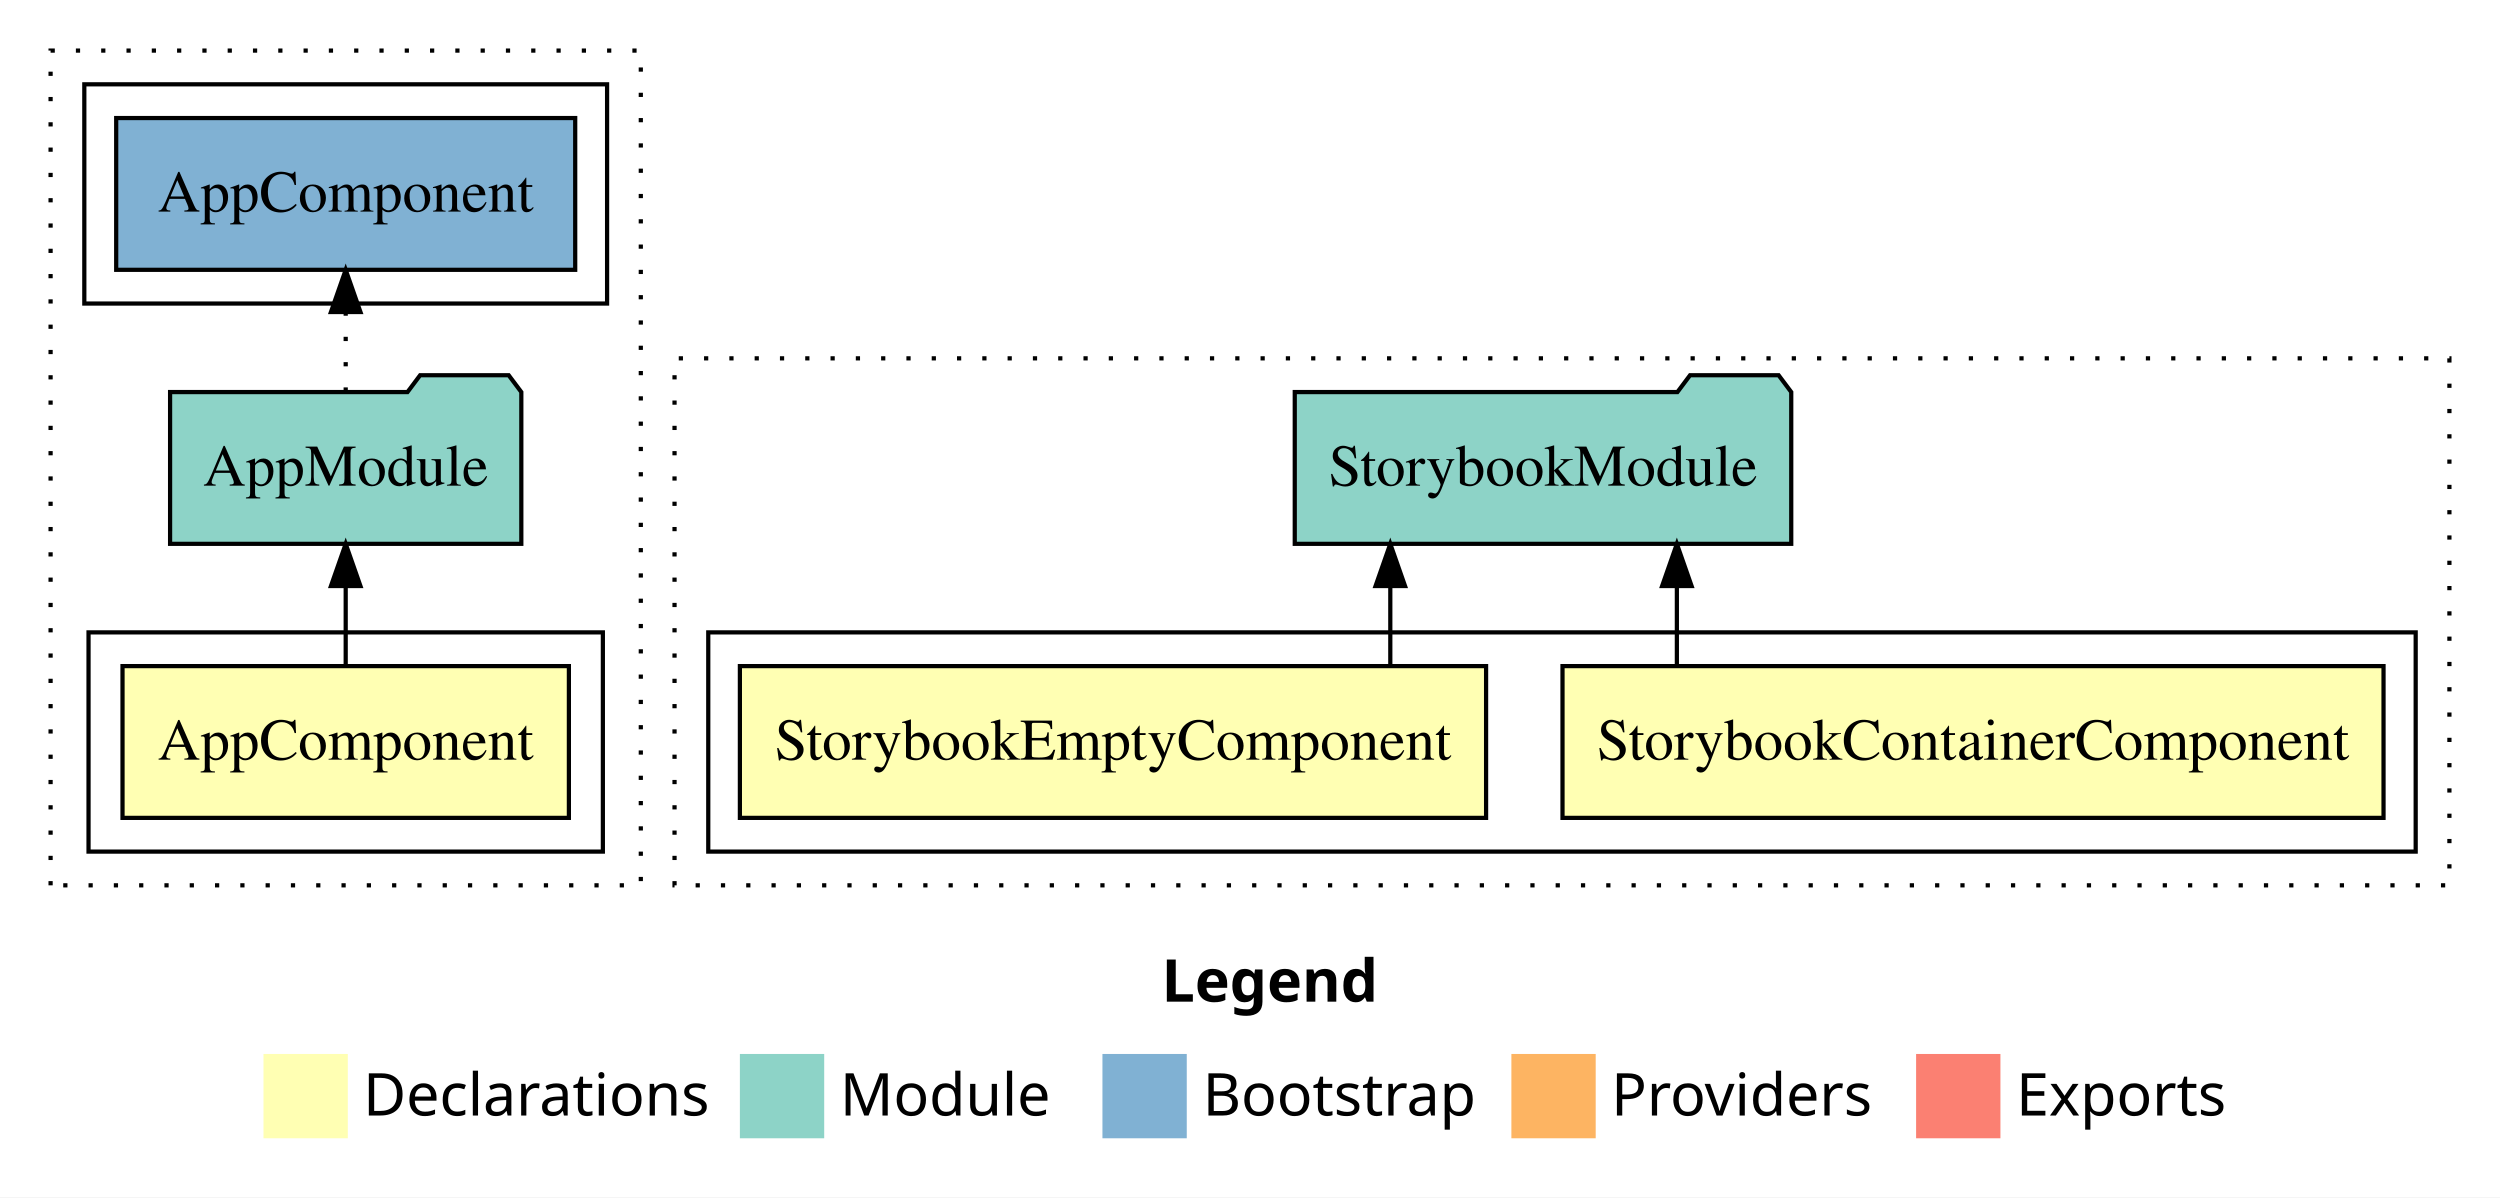
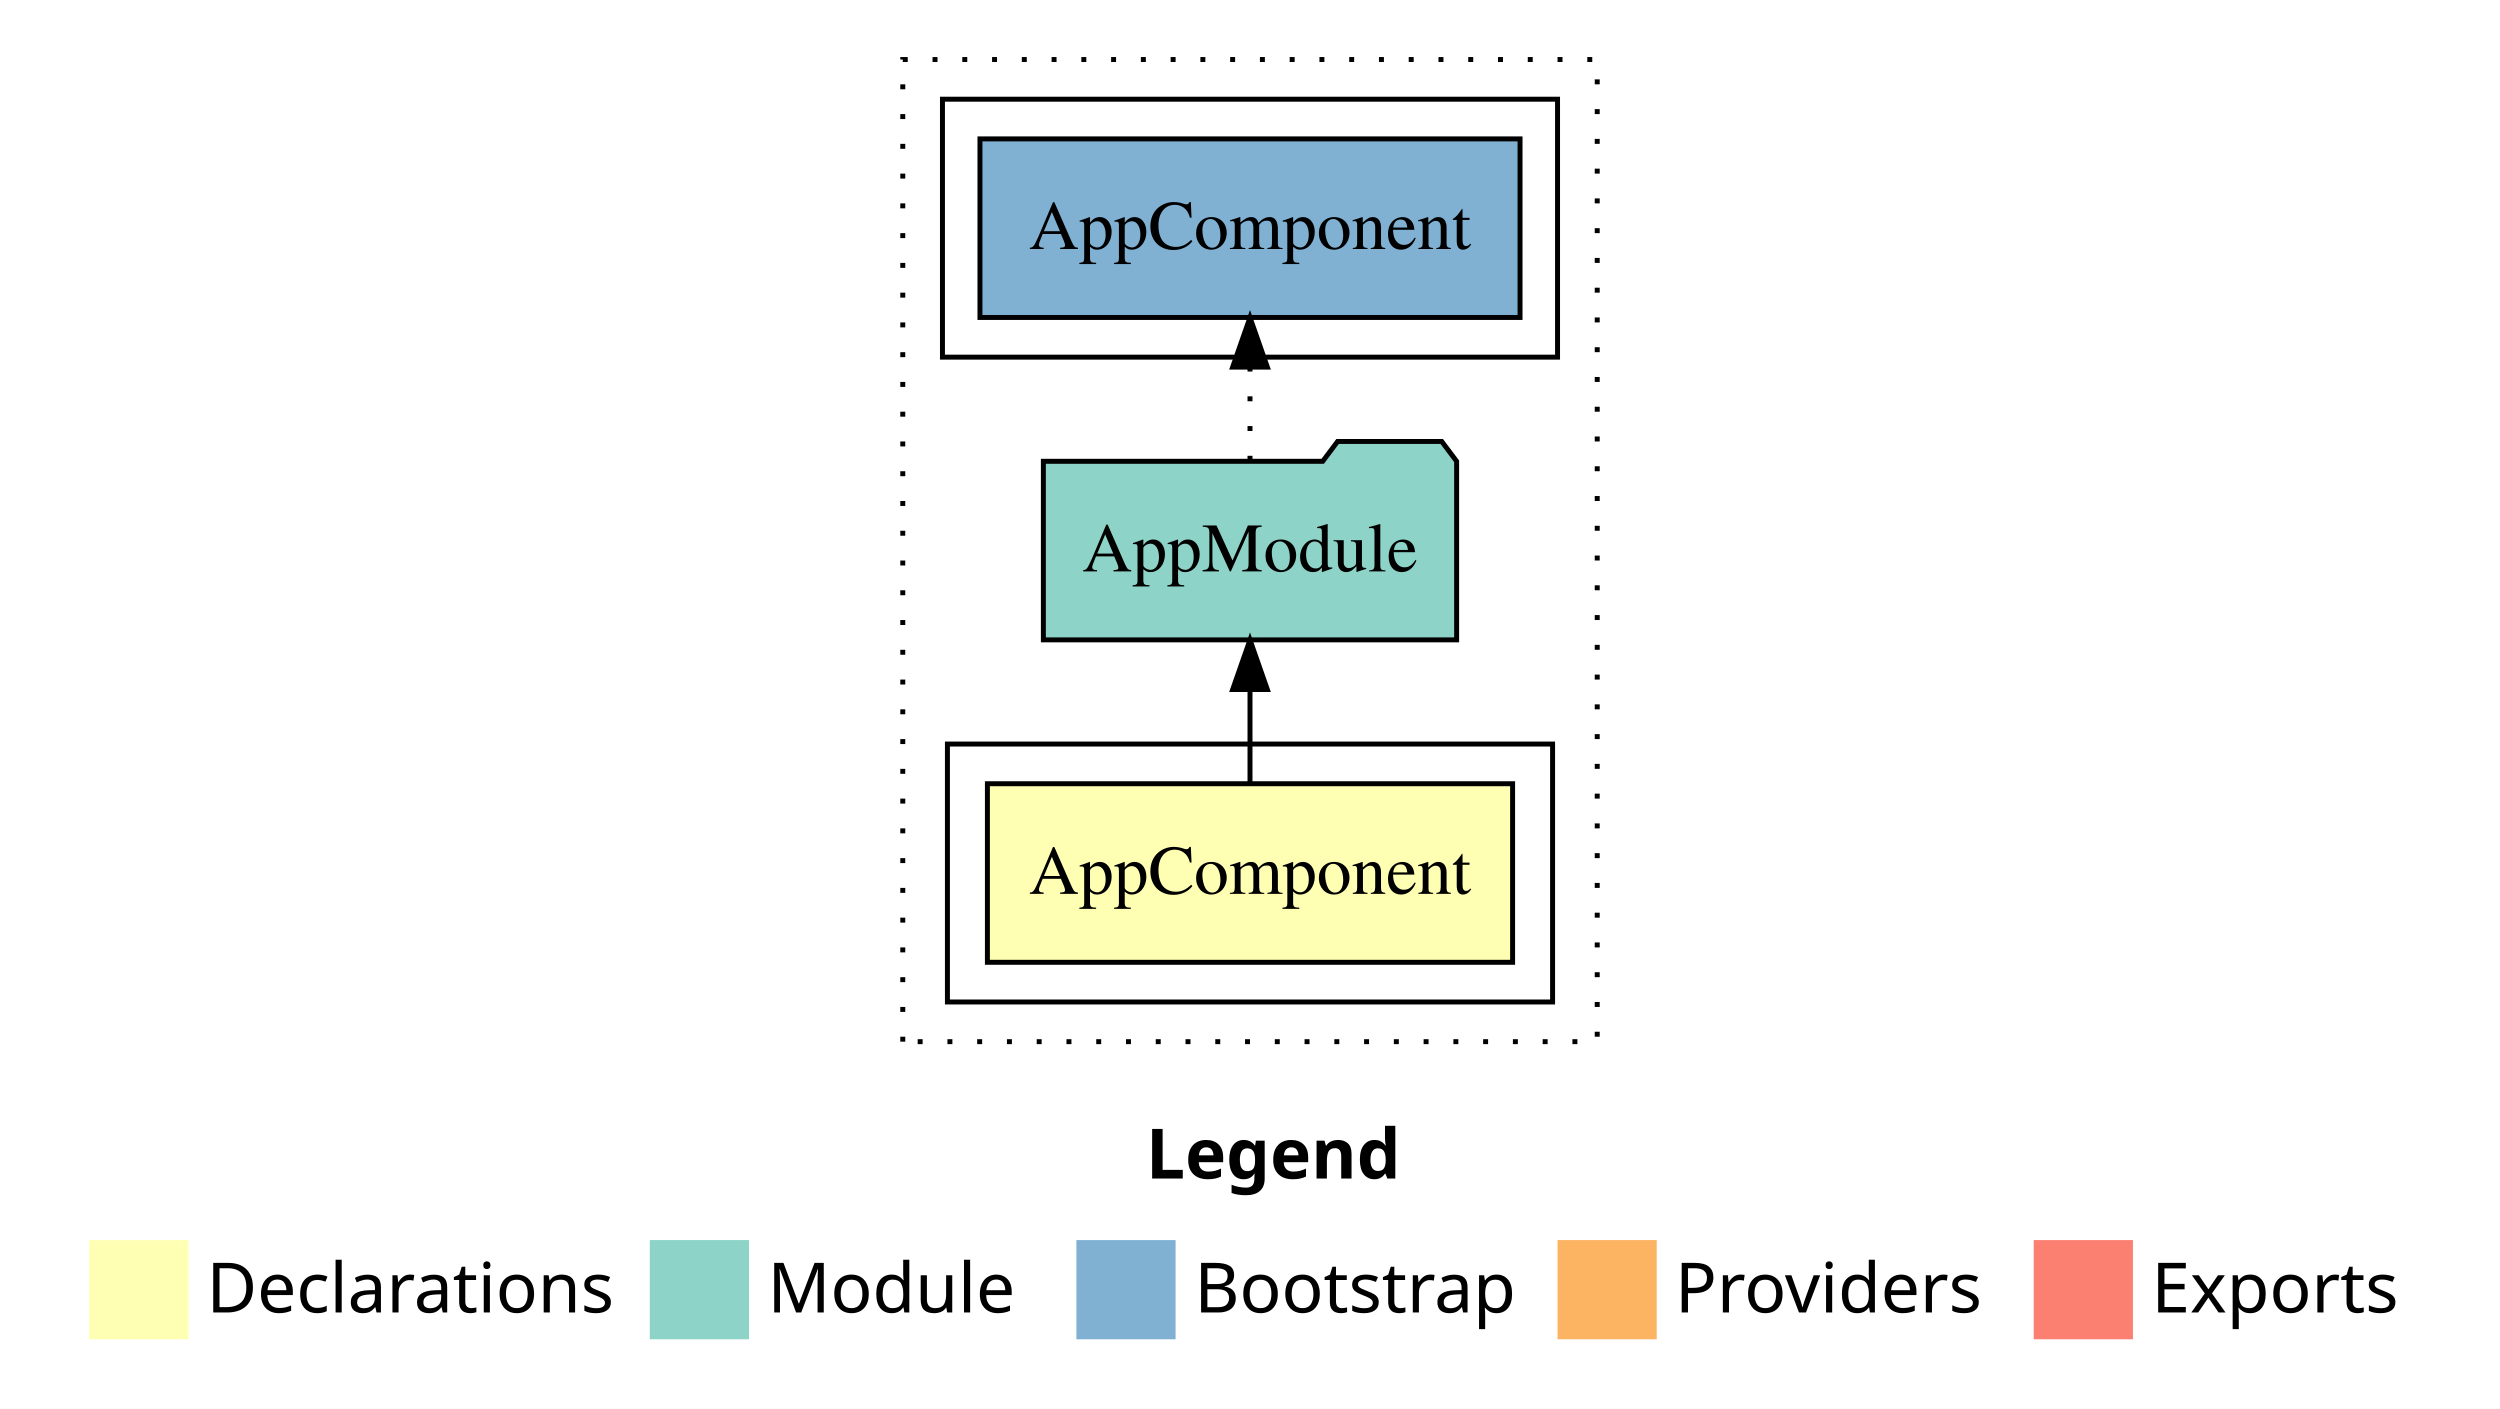
- <svg xmlns="http://www.w3.org/2000/svg" width="593pt" height="284pt" viewBox="0.00 0.00 593.00 284.00">
+ <svg xmlns="http://www.w3.org/2000/svg" width="504pt" height="284pt" viewBox="0.00 0.00 504.00 284.00">
  <g id="graph0" class="graph" transform="scale(1 1) rotate(0) translate(4 280)">
-     <polygon fill="#ffffff" stroke="transparent" points="-4,4 -4,-280 589,-280 589,4 -4,4" />
-     <text text-anchor="start" x="271.509" y="-42.4" font-family="sans-serif" font-weight="bold" font-size="14.00" fill="#000000">Legend</text>
-     <polygon fill="#ffffb3" stroke="transparent" points="58.5,-10 58.5,-30 78.5,-30 78.5,-10 58.5,-10" />
-     <text text-anchor="start" x="82.129" y="-15.4" font-family="sans-serif" font-size="14.00" fill="#000000">  Declarations</text>
-     <polygon fill="#8dd3c7" stroke="transparent" points="171.5,-10 171.5,-30 191.5,-30 191.5,-10 171.5,-10" />
-     <text text-anchor="start" x="195.225" y="-15.4" font-family="sans-serif" font-size="14.00" fill="#000000">  Module</text>
-     <polygon fill="#80b1d3" stroke="transparent" points="257.5,-10 257.5,-30 277.5,-30 277.5,-10 257.5,-10" />
-     <text text-anchor="start" x="281.281" y="-15.4" font-family="sans-serif" font-size="14.00" fill="#000000">  Bootstrap</text>
-     <polygon fill="#fdb462" stroke="transparent" points="354.5,-10 354.5,-30 374.5,-30 374.5,-10 354.5,-10" />
-     <text text-anchor="start" x="378.173" y="-15.4" font-family="sans-serif" font-size="14.00" fill="#000000">  Providers</text>
-     <polygon fill="#fb8072" stroke="transparent" points="450.5,-10 450.5,-30 470.5,-30 470.5,-10 450.5,-10" />
-     <text text-anchor="start" x="474.226" y="-15.4" font-family="sans-serif" font-size="14.00" fill="#000000">  Exports</text>
+     <polygon fill="#ffffff" stroke="transparent" points="-4,4 -4,-280 500,-280 500,4 -4,4" />
+     <text text-anchor="start" x="227.009" y="-42.4" font-family="sans-serif" font-weight="bold" font-size="14.00" fill="#000000">Legend</text>
+     <polygon fill="#ffffb3" stroke="transparent" points="14,-10 14,-30 34,-30 34,-10 14,-10" />
+     <text text-anchor="start" x="37.629" y="-15.4" font-family="sans-serif" font-size="14.00" fill="#000000">  Declarations</text>
+     <polygon fill="#8dd3c7" stroke="transparent" points="127,-10 127,-30 147,-30 147,-10 127,-10" />
+     <text text-anchor="start" x="150.725" y="-15.4" font-family="sans-serif" font-size="14.00" fill="#000000">  Module</text>
+     <polygon fill="#80b1d3" stroke="transparent" points="213,-10 213,-30 233,-30 233,-10 213,-10" />
+     <text text-anchor="start" x="236.781" y="-15.4" font-family="sans-serif" font-size="14.00" fill="#000000">  Bootstrap</text>
+     <polygon fill="#fdb462" stroke="transparent" points="310,-10 310,-30 330,-30 330,-10 310,-10" />
+     <text text-anchor="start" x="333.673" y="-15.4" font-family="sans-serif" font-size="14.00" fill="#000000">  Providers</text>
+     <polygon fill="#fb8072" stroke="transparent" points="406,-10 406,-30 426,-30 426,-10 406,-10" />
+     <text text-anchor="start" x="429.726" y="-15.4" font-family="sans-serif" font-size="14.00" fill="#000000">  Exports</text>
    <g id="clust1" class="cluster">
-       <polygon fill="none" stroke="#000000" stroke-dasharray="1,5" points="8,-70 8,-268 148,-268 148,-70 8,-70" />
+       <polygon fill="none" stroke="#000000" stroke-dasharray="1,5" points="178,-70 178,-268 318,-268 318,-70 178,-70" />
    </g>
    <g id="clust2" class="cluster">
-       <polygon fill="none" stroke="#000000" points="17,-78 17,-130 139,-130 139,-78 17,-78" />
+       <polygon fill="none" stroke="#000000" points="187,-78 187,-130 309,-130 309,-78 187,-78" />
    </g>
    <g id="clust6" class="cluster">
-       <polygon fill="none" stroke="#000000" points="16,-208 16,-260 140,-260 140,-208 16,-208" />
-     </g>
-     <g id="clust8" class="cluster">
-       <polygon fill="none" stroke="#000000" stroke-dasharray="1,5" points="156,-70 156,-195 577,-195 577,-70 156,-70" />
-     </g>
-     <g id="clust9" class="cluster">
-       <polygon fill="none" stroke="#000000" points="164,-78 164,-130 569,-130 569,-78 164,-78" />
+       <polygon fill="none" stroke="#000000" points="186,-208 186,-260 310,-260 310,-208 186,-208" />
    </g>
    <g id="node1" class="node">
-       <polygon fill="#ffffb3" stroke="#000000" points="130.94,-122 25.06,-122 25.06,-86 130.94,-86 130.94,-122" />
-       <text text-anchor="middle" x="78" y="-99.8" font-family="Times,serif" font-size="14.00" fill="#000000">AppComponent</text>
+       <polygon fill="#ffffb3" stroke="#000000" points="300.94,-122 195.06,-122 195.06,-86 300.94,-86 300.94,-122" />
+       <text text-anchor="middle" x="248" y="-99.8" font-family="Times,serif" font-size="14.00" fill="#000000">AppComponent</text>
    </g>
    <g id="node2" class="node">
-       <polygon fill="#8dd3c7" stroke="#000000" points="119.657,-187 116.657,-191 95.657,-191 92.657,-187 36.343,-187 36.343,-151 119.657,-151 119.657,-187" />
-       <text text-anchor="middle" x="78" y="-164.8" font-family="Times,serif" font-size="14.00" fill="#000000">AppModule</text>
+       <polygon fill="#8dd3c7" stroke="#000000" points="289.657,-187 286.657,-191 265.657,-191 262.657,-187 206.343,-187 206.343,-151 289.657,-151 289.657,-187" />
+       <text text-anchor="middle" x="248" y="-164.8" font-family="Times,serif" font-size="14.00" fill="#000000">AppModule</text>
    </g>
    <g id="edge1" class="edge">
-       <path fill="none" stroke="#000000" d="M78,-122.106C78,-122.106 78,-140.991 78,-140.991" />
-       <polygon fill="#000000" stroke="#000000" points="74.5,-140.991 78,-150.991 81.5,-140.991 74.5,-140.991" />
+       <path fill="none" stroke="#000000" d="M248,-122.106C248,-122.106 248,-140.991 248,-140.991" />
+       <polygon fill="#000000" stroke="#000000" points="244.5,-140.991 248,-150.991 251.5,-140.991 244.5,-140.991" />
    </g>
    <g id="node3" class="node">
-       <polygon fill="#80b1d3" stroke="#000000" points="132.439,-252 23.561,-252 23.561,-216 132.439,-216 132.439,-252" />
-       <text text-anchor="middle" x="78" y="-229.8" font-family="Times,serif" font-size="14.00" fill="#000000">AppComponent </text>
+       <polygon fill="#80b1d3" stroke="#000000" points="302.439,-252 193.561,-252 193.561,-216 302.439,-216 302.439,-252" />
+       <text text-anchor="middle" x="248" y="-229.8" font-family="Times,serif" font-size="14.00" fill="#000000">AppComponent </text>
    </g>
    <g id="edge2" class="edge">
-       <path fill="none" stroke="#000000" stroke-dasharray="1,5" d="M78,-187.106C78,-187.106 78,-205.991 78,-205.991" />
-       <polygon fill="#000000" stroke="#000000" points="74.5,-205.991 78,-215.991 81.5,-205.991 74.5,-205.991" />
-     </g>
-     <g id="node4" class="node">
-       <polygon fill="#ffffb3" stroke="#000000" points="561.374,-122 366.626,-122 366.626,-86 561.374,-86 561.374,-122" />
-       <text text-anchor="middle" x="464" y="-99.8" font-family="Times,serif" font-size="14.00" fill="#000000">StorybookContainerComponent</text>
-     </g>
-     <g id="node6" class="node">
-       <polygon fill="#8dd3c7" stroke="#000000" points="420.884,-187 417.884,-191 396.884,-191 393.884,-187 303.116,-187 303.116,-151 420.884,-151 420.884,-187" />
-       <text text-anchor="middle" x="362" y="-164.8" font-family="Times,serif" font-size="14.00" fill="#000000">StorybookModule</text>
-     </g>
-     <g id="edge3" class="edge">
-       <path fill="none" stroke="#000000" d="M393.752,-122.106C393.752,-122.106 393.752,-140.991 393.752,-140.991" />
-       <polygon fill="#000000" stroke="#000000" points="390.252,-140.991 393.752,-150.991 397.252,-140.991 390.252,-140.991" />
-     </g>
-     <g id="node5" class="node">
-       <polygon fill="#ffffb3" stroke="#000000" points="348.5,-122 171.5,-122 171.5,-86 348.5,-86 348.5,-122" />
-       <text text-anchor="middle" x="260" y="-99.8" font-family="Times,serif" font-size="14.00" fill="#000000">StorybookEmptyComponent</text>
-     </g>
-     <g id="edge4" class="edge">
-       <path fill="none" stroke="#000000" d="M325.779,-122.106C325.779,-122.106 325.779,-140.991 325.779,-140.991" />
-       <polygon fill="#000000" stroke="#000000" points="322.279,-140.991 325.779,-150.991 329.279,-140.991 322.279,-140.991" />
+       <path fill="none" stroke="#000000" stroke-dasharray="1,5" d="M248,-187.106C248,-187.106 248,-205.991 248,-205.991" />
+       <polygon fill="#000000" stroke="#000000" points="244.5,-205.991 248,-215.991 251.5,-205.991 244.5,-205.991" />
    </g>
  </g>
</svg>
